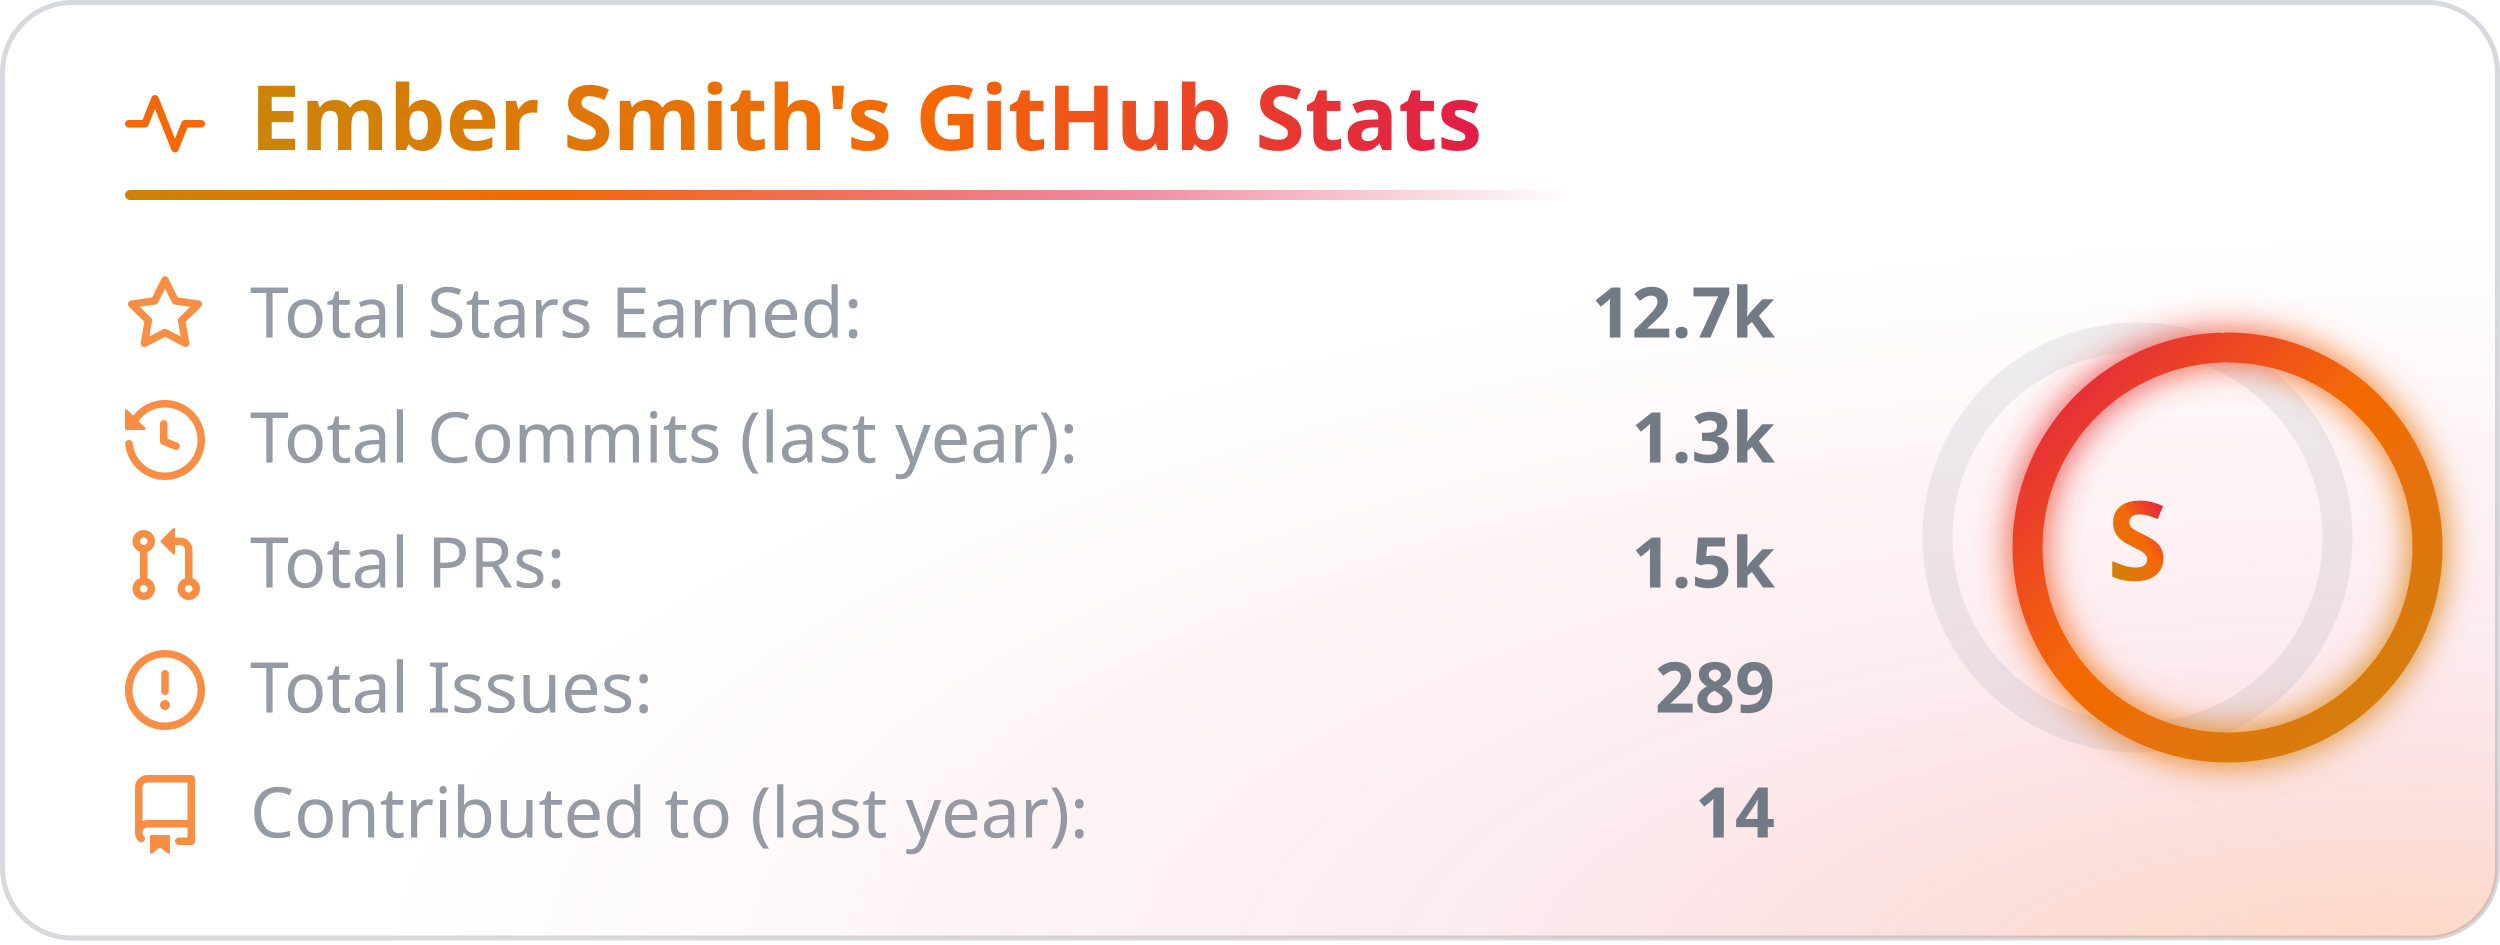
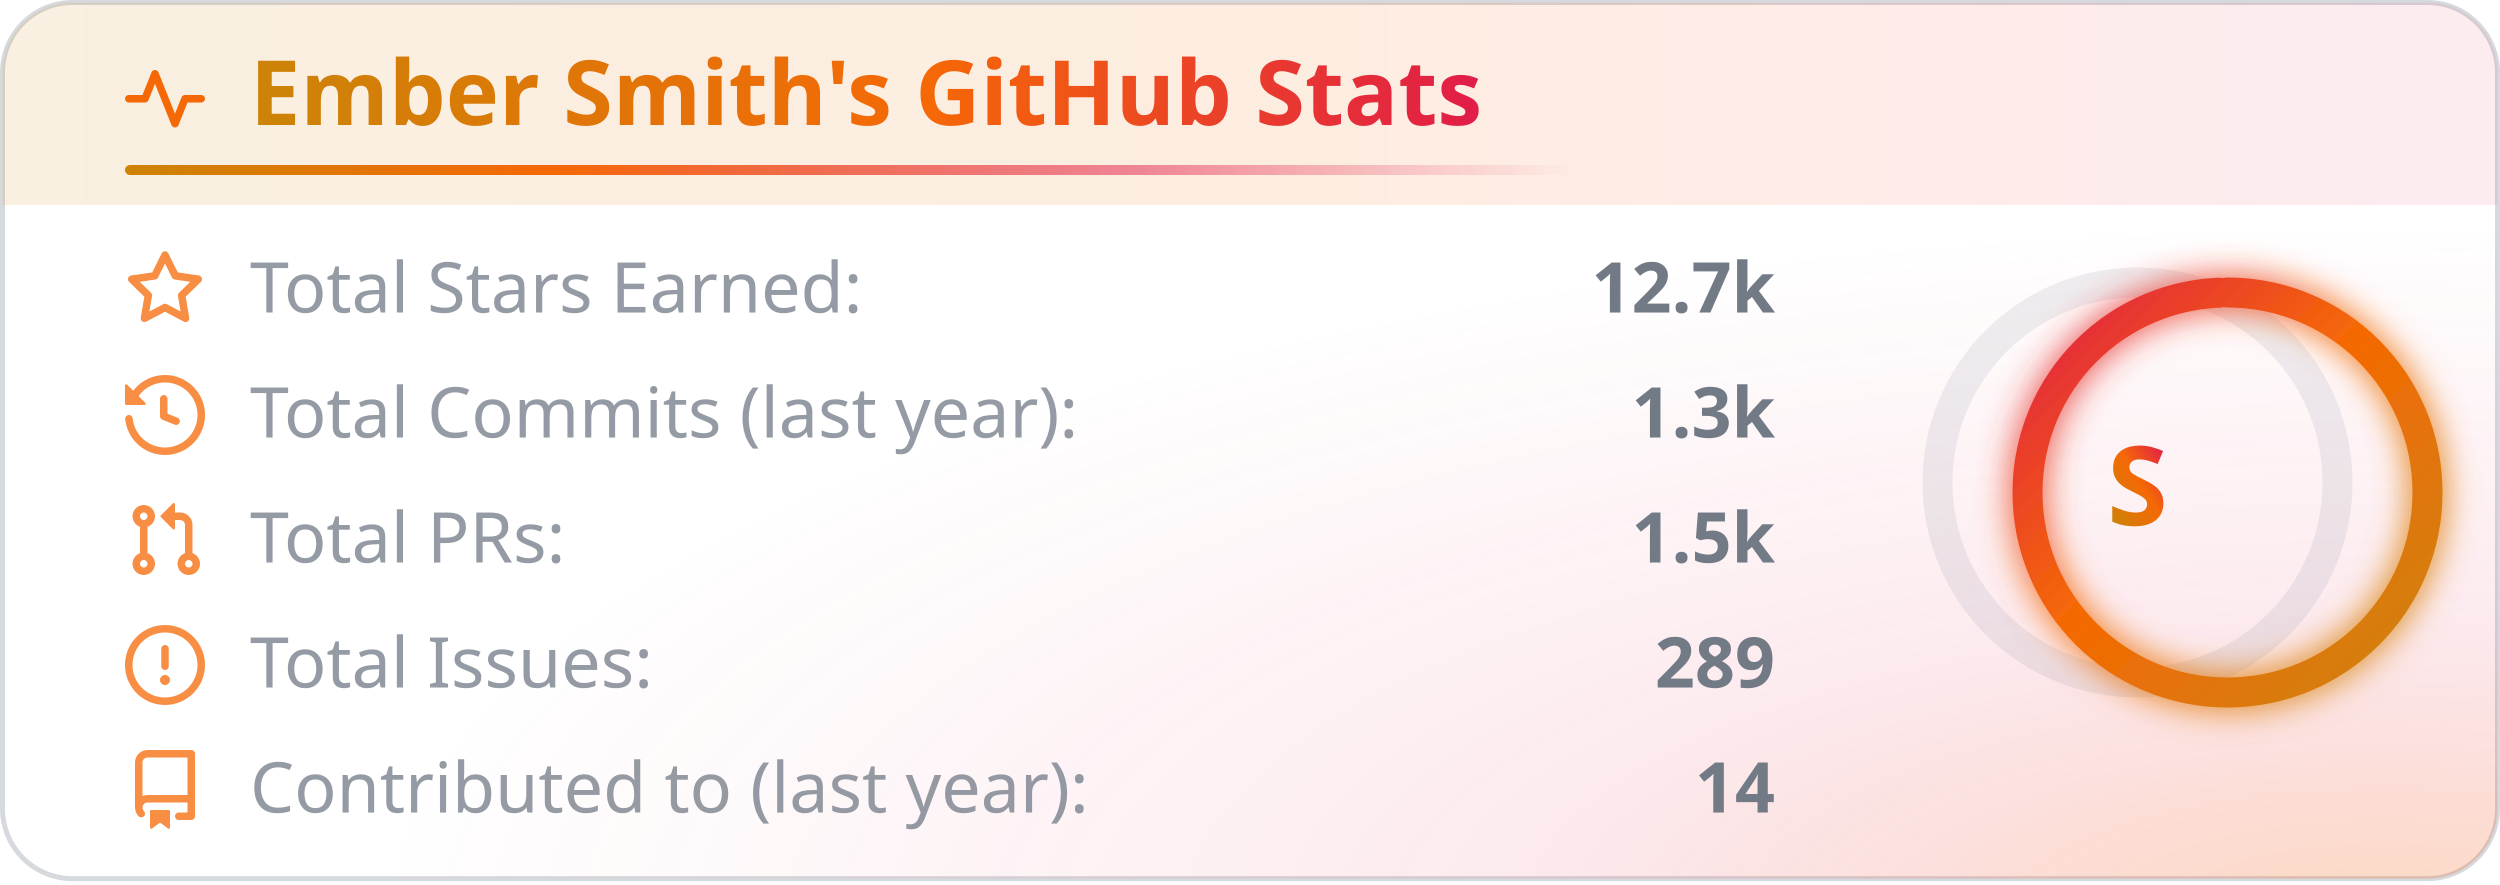
- <svg xmlns="http://www.w3.org/2000/svg" width="500" height="189" viewBox="0 0 500 189" fill="none" role="img" aria-labelledby="title-id desc-id">
+ <svg xmlns="http://www.w3.org/2000/svg" width="500" height="177" viewBox="0 0 500 177" fill="none" role="img" aria-labelledby="title-id desc-id">
  <style>
    .header {
      font: 600 18px 'Segoe UI', Ubuntu, "Helvetica Neue", Sans-Serif;
      fill: url(#heat);
      animation: fadeInAnimation 0.8s ease-in-out backwards;
    }
    /* The icon reads against the title rather than with it, so it keeps its own color. */
    .title-icon {
      fill: #f56806;
      animation: fadeInAnimation 0.8s ease-in-out backwards;
    }
    .title-accent {
      transform-box: fill-box;
      transform-origin: left center;
      animation: trailAnimation 0.9s cubic-bezier(0.2, 0.7, 0.2, 1) 0.2s backwards;
    }
    @supports(-moz-appearance: auto) {
      /* Selector detects Firefox */
      .header {
        font-size: 15.5px;
      }
    }
    .stat {
      font: 400 14px 'Segoe UI', Ubuntu, "Helvetica Neue", Sans-Serif;
      fill: #727a85;
      font-variant-numeric: tabular-nums;
    }
    @supports(-moz-appearance: auto) {
      /* Selector detects Firefox */
      .stat {
        font-size: 12px;
      }
    }
    .stagger {
      animation: fadeInAnimation 0.3s ease-in-out backwards;
    }
    .rank-text {
      font: 700 22px 'Segoe UI', Ubuntu, "Helvetica Neue", Sans-Serif;
      fill: url(#heat-ring);
      transform: translate(-5px, 5px);
      animation: scaleInAnimation 0.3s ease-in-out backwards;
    }
    .rank-percentile-header {
      font-size: 14px;
    }
    .rank-percentile-text {
      font-size: 16px;
    }
    /* Labels recede so that the values read first. */
    .not_bold {
      font-weight: 400;
      opacity: 0.75;
    }
    .bold {
      font-weight: 600;
    }
    .icon {
      fill: #f56806;
      opacity: 0.75;
      display: block;
    }
    .rank-circle-rim {
      stroke: #727a85;
      fill: none;
      stroke-width: 6;
      opacity: 0.12;
    }
    .rank-circle {
      stroke: url(#heat-ring);
      stroke-dasharray: 251.327;
      fill: none;
      stroke-width: 6;
      stroke-linecap: round;
      opacity: 1;
      transform-origin: -10px 8px;
      transform: rotate(-90deg);
      stroke-dashoffset: 1.612;
      animation: rankAnimation 0.8s backwards ease-in-out;
    }
    @keyframes rankAnimation {
      from {
        stroke-dashoffset: 251.327;
      }
      to {
        stroke-dashoffset: 1.612;
      }
    }
    /* A spark burns out at the top of its rise, so its resting frame is unlit. */
    .spark {
      fill: #cc8308;
      opacity: 0;
      animation: sparkAnimation 3.4s ease-out 3 backwards;
    }
    @keyframes sparkAnimation {
      0% {
        opacity: 0;
        transform: translateY(0);
      }
      15% {
        opacity: 1;
      }
      100% {
        opacity: 0;
        transform: translateY(-56px);
      }
    }
    /* Animations */
    @keyframes scaleInAnimation {
      from {
        transform: translate(-5px, 5px) scale(0);
      }
      to {
        transform: translate(-5px, 5px) scale(1);
      }
    }
    @keyframes fadeInAnimation {
      from {
        opacity: 0;
      }
      to {
        opacity: 1;
      }
    }
    @keyframes trailAnimation {
      from {
        transform: scaleX(0);
      }
    }
    @media (prefers-reduced-motion: reduce) {
      * {
        animation-duration: 0s !important;
        animation-delay: 0s !important;
      }
    }
  </style>
  <defs>
    <linearGradient id="heat" x1="0" y1="0" x2="1" y2="0">
      <stop offset="0" class="heat-0" stop-color="#cc8308" />
      <stop offset="0.55" class="heat-1" stop-color="#f56806" />
      <stop offset="1" class="heat-2" stop-color="#e11d48" />
    </linearGradient>
    <linearGradient id="heat-ring" x1="0" y1="1" x2="1" y2="0">
      <stop offset="0" class="heat-0" stop-color="#cc8308" />
      <stop offset="0.55" class="heat-1" stop-color="#f56806" />
      <stop offset="1" class="heat-2" stop-color="#e11d48" />
    </linearGradient>
    <linearGradient id="heat-trail" x1="0" y1="0" x2="1" y2="0">
      <stop offset="0" class="heat-0" stop-color="#cc8308" />
      <stop offset="0.3" class="heat-1" stop-color="#f56806" />
      <stop offset="0.7" class="heat-2" stop-color="#e11d48" stop-opacity="0.5" />
      <stop offset="1" class="heat-2" stop-color="#e11d48" stop-opacity="0" />
+     </linearGradient>
+     <linearGradient id="heat-band" x1="0" y1="0" x2="1" y2="0">
+       <stop offset="0" class="band-0" stop-color="#cc8308" stop-opacity="0.12" />
+       <stop offset="0.55" class="band-1" stop-color="#f56806" stop-opacity="0.12" />
+       <stop offset="1" class="band-2" stop-color="#e11d48" stop-opacity="0.084" />
    </linearGradient>
    <radialGradient id="heat-glow" cx="0.95" cy="1.05" r="0.8">
      <stop offset="0" class="glow-core" stop-color="#f56806" stop-opacity="0.25" />
      <stop offset="0.45" class="glow-edge" stop-color="#e11d48" stop-opacity="0.088" />
      <stop offset="1" class="heat-2" stop-color="#e11d48" stop-opacity="0" />
    </radialGradient>
    <filter id="heat-bloom" x="-50%" y="-50%" width="200%" height="200%">
      <feGaussianBlur stdDeviation="3.5" result="bloom" />
      <feMerge>
        <feMergeNode in="bloom" />
        <feMergeNode in="SourceGraphic" />
      </feMerge>
    </filter>
  </defs>
  <rect data-testid="card-bg" class="card-bg" x="0.5" y="0.5" rx="14" height="99%" width="499" stroke="#8b949e59" fill="#ffffff00" stroke-opacity="1" />
  <rect data-testid="card-glow" x="0.5" y="0.5" rx="14" height="99%" width="499" fill="url(#heat-glow)" />
-   <g data-testid="card-title" transform="translate(25, 30)">
+   <path data-testid="title-band" d="M0.5 14.5a14 14 0 0 1 14 -14h471a14 14 0 0 1 14 14v26.5h-499z" fill="url(#heat-band)" />
+   <g data-testid="card-title" transform="translate(25, 25)">
    <g>
      <svg class="title-icon" x="0" y="-13" viewBox="0 0 16 16" version="1.1" width="16" height="16">
        <path d="M6 2c.306 0 .582.187.696.471L10 10.731l1.304-3.26A.751.751 0 0 1 12 7h3.25a.75.75 0 0 1 0 1.5h-2.742l-1.812 4.529a.751.751 0 0 1-1.392 0L6 4.769l-1.304 3.26A.751.751 0 0 1 4 8.5H.75a.75.75 0 0 1 0-1.5h2.742l1.812-4.529A.751.751 0 0 1 6 2Z" />
      </svg>
    </g>
    <g transform="translate(25, 0)">
      <text x="0" y="0" class="header" data-testid="header">Ember Smith's GitHub Stats</text>
    </g>
    <rect data-testid="title-accent" class="title-accent" x="0" y="8" width="288.9" height="2" rx="1" fill="url(#heat-trail)" />
  </g>
-   <g data-testid="main-card-body" transform="translate(0, 55)">
-     <g data-testid="rank-circle" transform="translate(437.5, 44.5)">
+   <g data-testid="main-card-body" transform="translate(0, 50)">
+     <g data-testid="rank-circle" transform="translate(437.5, 38.5)">
      <circle class="rank-circle-rim" cx="-10" cy="8" r="40" />
      <circle class="rank-circle" cx="-10" cy="8" r="40" filter="url(#heat-bloom)" />
      <g class="rank-text">
        <text x="-5" alignment-baseline="central" dominant-baseline="central" text-anchor="middle" y="3" data-testid="level-rank-icon">S</text>
      </g>
      <circle class="spark" cx="-36" cy="42" r="1.7" style="animation-delay: 0s" />
      <circle class="spark" cx="-20" cy="48" r="1.7" style="animation-delay: 1.1s" />
      <circle class="spark" cx="-6" cy="44" r="1.7" style="animation-delay: 2.2s" />
      <circle class="spark" cx="8" cy="50" r="1.7" style="animation-delay: 0.6s" />
      <circle class="spark" cx="20" cy="40" r="1.7" style="animation-delay: 1.7s" />
    </g>
    <svg x="0" y="0">
      <g>
        <g class="stagger" style="animation-delay: 120ms" transform="translate(25, 0)">
          <svg data-testid="icon" class="icon" viewBox="0 0 16 16" version="1.1" width="16" height="16">
            <path fill-rule="evenodd" d="M8 .25a.75.75 0 01.673.418l1.882 3.815 4.21.612a.75.75 0 01.416 1.279l-3.046 2.97.719 4.192a.75.75 0 01-1.088.791L8 12.347l-3.766 1.98a.75.75 0 01-1.088-.79l.72-4.194L.818 6.374a.75.75 0 01.416-1.28l4.21-.611L7.327.668A.75.75 0 018 .25zm0 2.445L6.615 5.5a.75.75 0 01-.564.41l-3.097.45 2.24 2.184a.75.75 0 01.216.664l-.528 3.084 2.769-1.456a.75.75 0 01.698 0l2.77 1.456-.53-3.084a.75.75 0 01.216-.664l2.24-2.183-3.096-.45a.75.75 0 01-.564-.41L8 2.694v.001z" />
          </svg>
          <text class="stat not_bold" x="25" y="12.5">Total Stars Earned:</text>
          <text class="stat bold" x="330" text-anchor="end" y="12.5" data-testid="stars">12.7k</text>
        </g>
      </g>
      <g transform="translate(0, 25)">
        <g class="stagger" style="animation-delay: 160ms" transform="translate(25, 0)">
          <svg data-testid="icon" class="icon" viewBox="0 0 16 16" version="1.1" width="16" height="16">
            <path fill-rule="evenodd" d="M1.643 3.143L.427 1.927A.25.25 0 000 2.104V5.75c0 .138.112.25.25.25h3.646a.25.25 0 00.177-.427L2.715 4.215a6.5 6.5 0 11-1.18 4.458.75.75 0 10-1.493.154 8.001 8.001 0 101.6-5.684zM7.75 4a.75.75 0 01.75.75v2.992l2.028.812a.75.75 0 01-.557 1.392l-2.5-1A.75.75 0 017 8.25v-3.5A.75.75 0 017.75 4z" />
          </svg>
          <text class="stat not_bold" x="25" y="12.5">Total Commits (last year):</text>
          <text class="stat bold" x="330" text-anchor="end" y="12.5" data-testid="commits">1.3k</text>
        </g>
      </g>
      <g transform="translate(0, 50)">
        <g class="stagger" style="animation-delay: 200ms" transform="translate(25, 0)">
          <svg data-testid="icon" class="icon" viewBox="0 0 16 16" version="1.1" width="16" height="16">
            <path fill-rule="evenodd" d="M7.177 3.073L9.573.677A.25.25 0 0110 .854v4.792a.25.25 0 01-.427.177L7.177 3.427a.25.25 0 010-.354zM3.75 2.5a.75.75 0 100 1.5.75.75 0 000-1.5zm-2.25.75a2.25 2.25 0 113 2.122v5.256a2.251 2.251 0 11-1.5 0V5.372A2.25 2.25 0 011.5 3.25zM11 2.5h-1V4h1a1 1 0 011 1v5.628a2.251 2.251 0 101.5 0V5A2.5 2.5 0 0011 2.5zm1 10.25a.75.75 0 111.5 0 .75.75 0 01-1.5 0zM3.75 12a.75.75 0 100 1.5.75.75 0 000-1.5z" />
          </svg>
          <text class="stat not_bold" x="25" y="12.5">Total PRs:</text>
          <text class="stat bold" x="330" text-anchor="end" y="12.5" data-testid="prs">1.5k</text>
        </g>
      </g>
      <g transform="translate(0, 75)">
        <g class="stagger" style="animation-delay: 240ms" transform="translate(25, 0)">
          <svg data-testid="icon" class="icon" viewBox="0 0 16 16" version="1.1" width="16" height="16">
            <path fill-rule="evenodd" d="M8 1.5a6.5 6.5 0 100 13 6.5 6.5 0 000-13zM0 8a8 8 0 1116 0A8 8 0 010 8zm9 3a1 1 0 11-2 0 1 1 0 012 0zm-.25-6.25a.75.75 0 00-1.5 0v3.5a.75.75 0 001.5 0v-3.5z" />
          </svg>
          <text class="stat not_bold" x="25" y="12.5">Total Issues:</text>
          <text class="stat bold" x="330" text-anchor="end" y="12.5" data-testid="issues">289</text>
        </g>
      </g>
      <g transform="translate(0, 100)">
        <g class="stagger" style="animation-delay: 280ms" transform="translate(25, 0)">
          <svg data-testid="icon" class="icon" viewBox="0 0 16 16" version="1.1" width="16" height="16">
            <path fill-rule="evenodd" d="M2 2.5A2.5 2.5 0 014.5 0h8.75a.75.75 0 01.75.75v12.5a.75.75 0 01-.75.75h-2.5a.75.75 0 110-1.5h1.75v-2h-8a1 1 0 00-.714 1.7.75.75 0 01-1.072 1.05A2.495 2.495 0 012 11.5v-9zm10.5-1V9h-8c-.356 0-.694.074-1 .208V2.5a1 1 0 011-1h8zM5 12.25v3.25a.25.25 0 00.4.2l1.45-1.087a.25.25 0 01.3 0L8.6 15.7a.25.25 0 00.4-.2v-3.25a.25.25 0 00-.25-.25h-3.5a.25.25 0 00-.25.25z" />
          </svg>
          <text class="stat not_bold" x="25" y="12.5">Contributed to (last year):</text>
          <text class="stat bold" x="330" text-anchor="end" y="12.5" data-testid="contributed_to">14</text>
        </g>
      </g>
    </svg>
  </g>
</svg>
